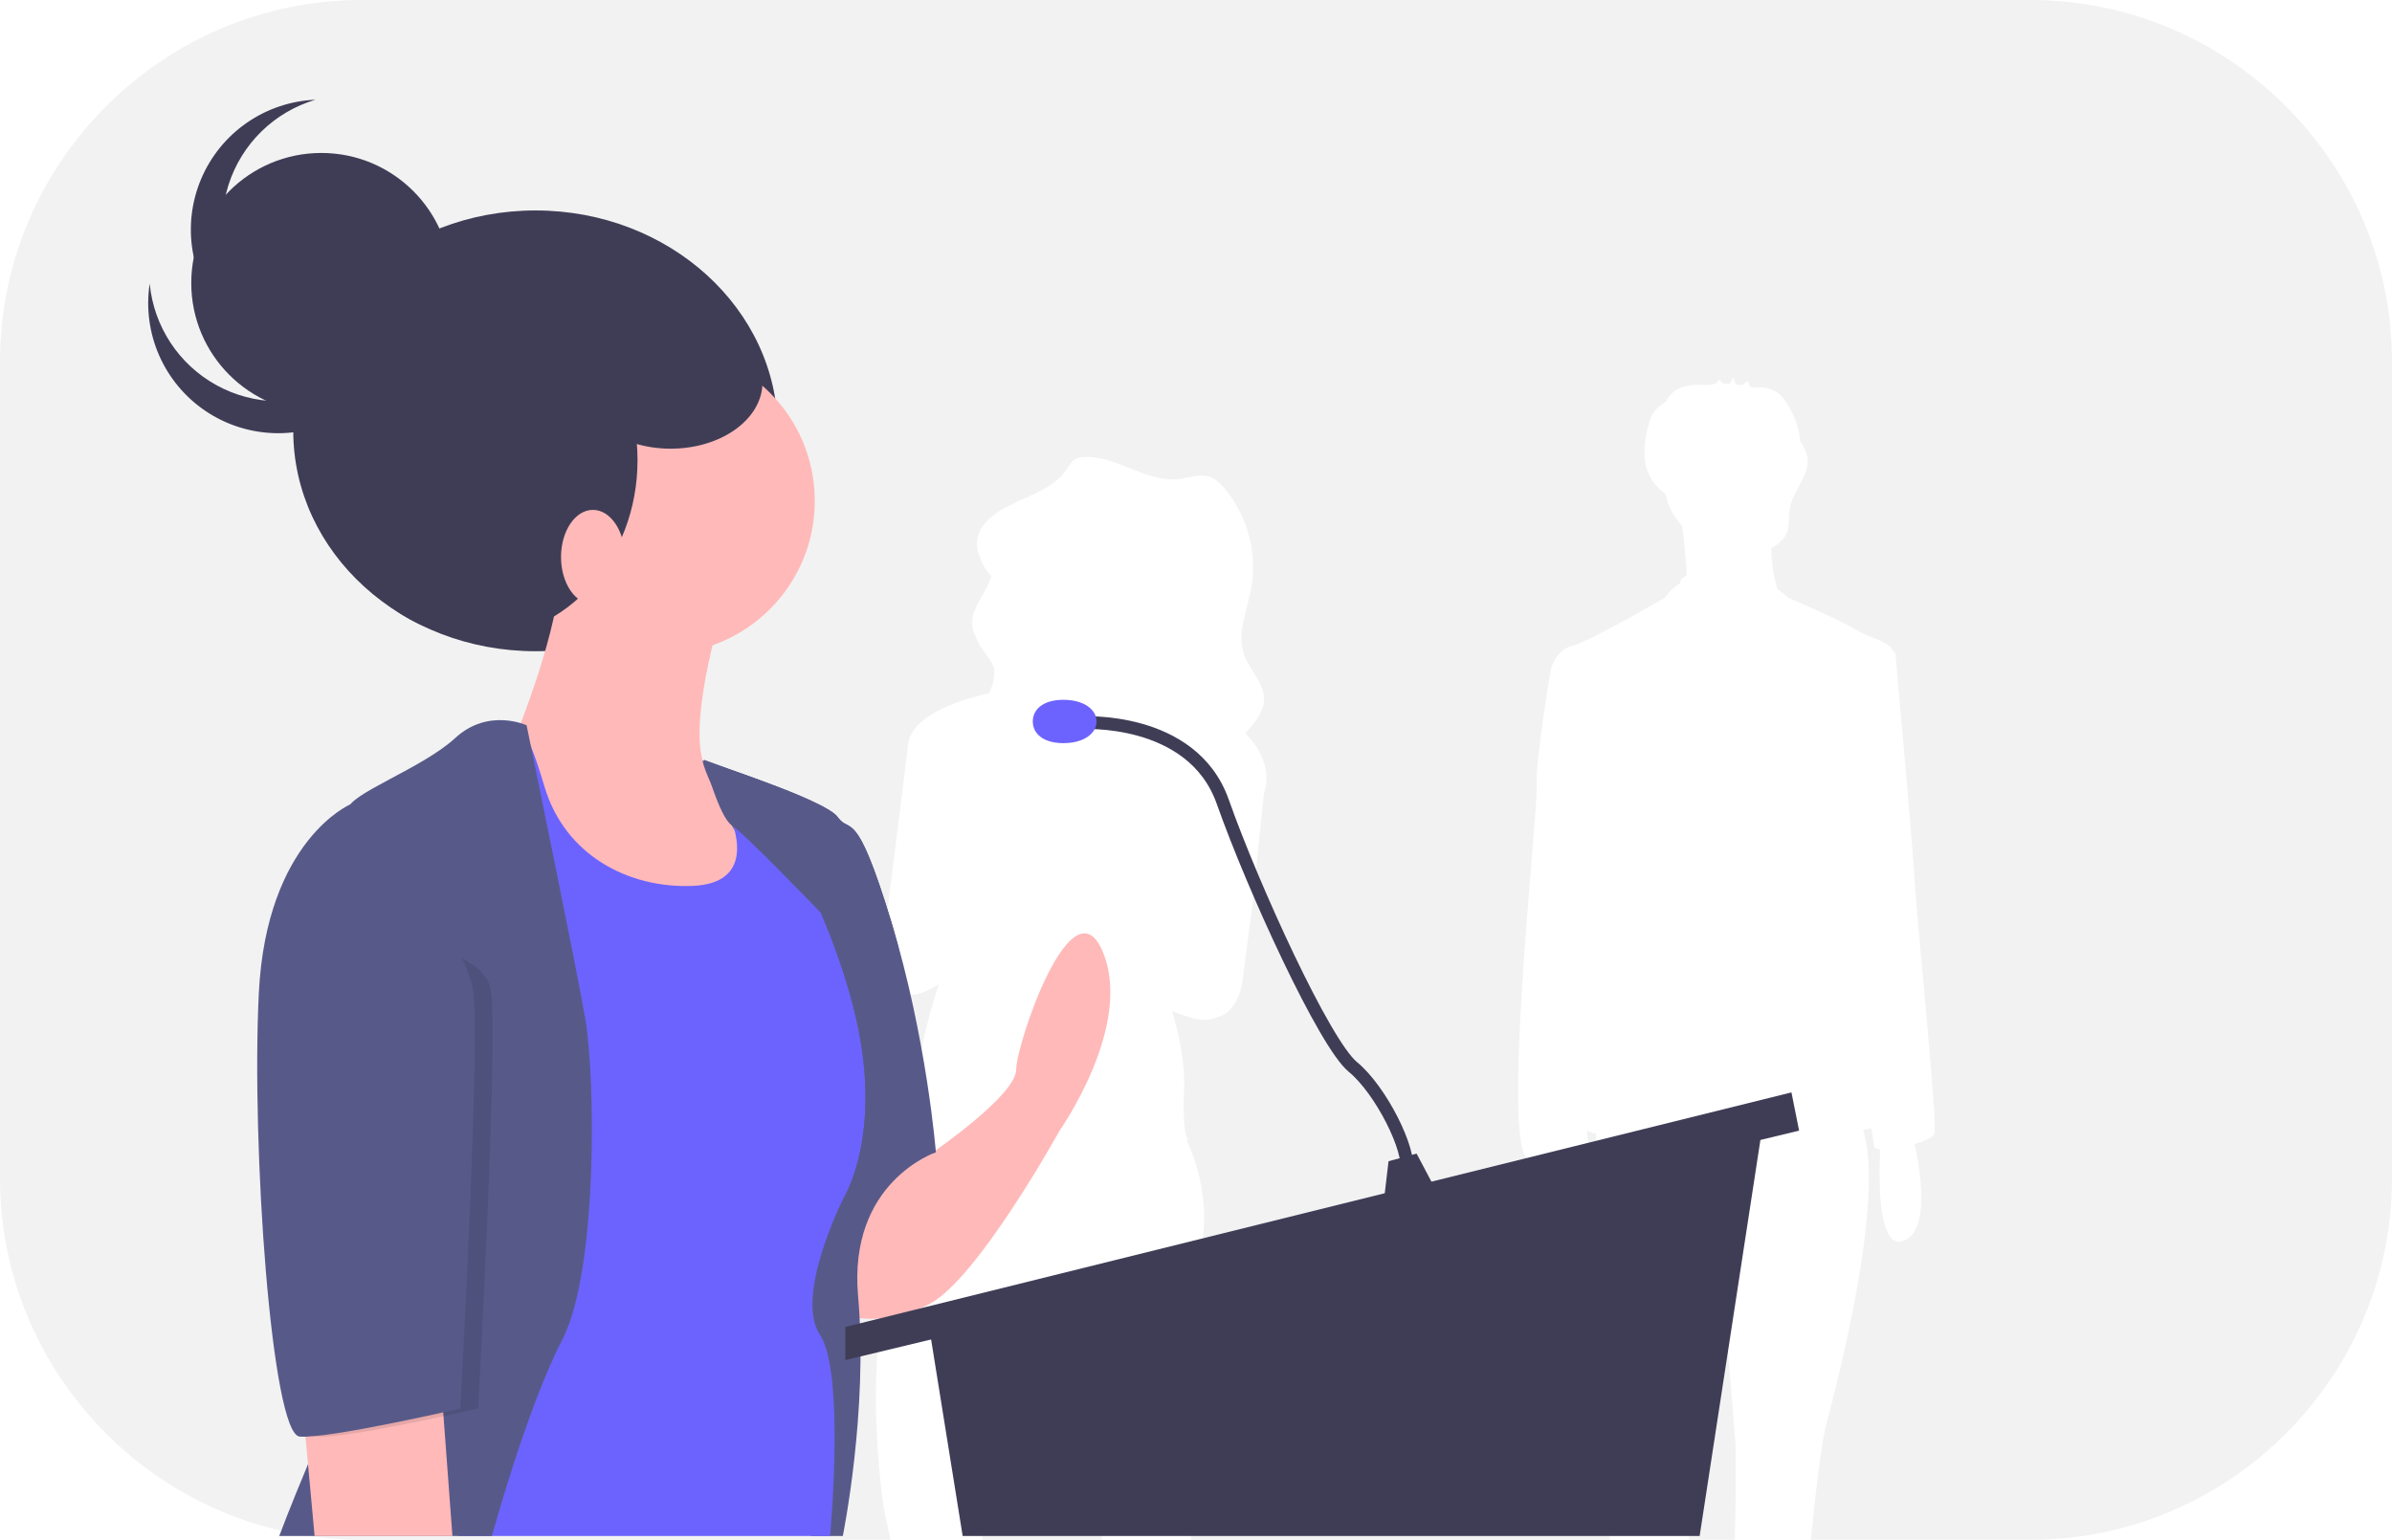
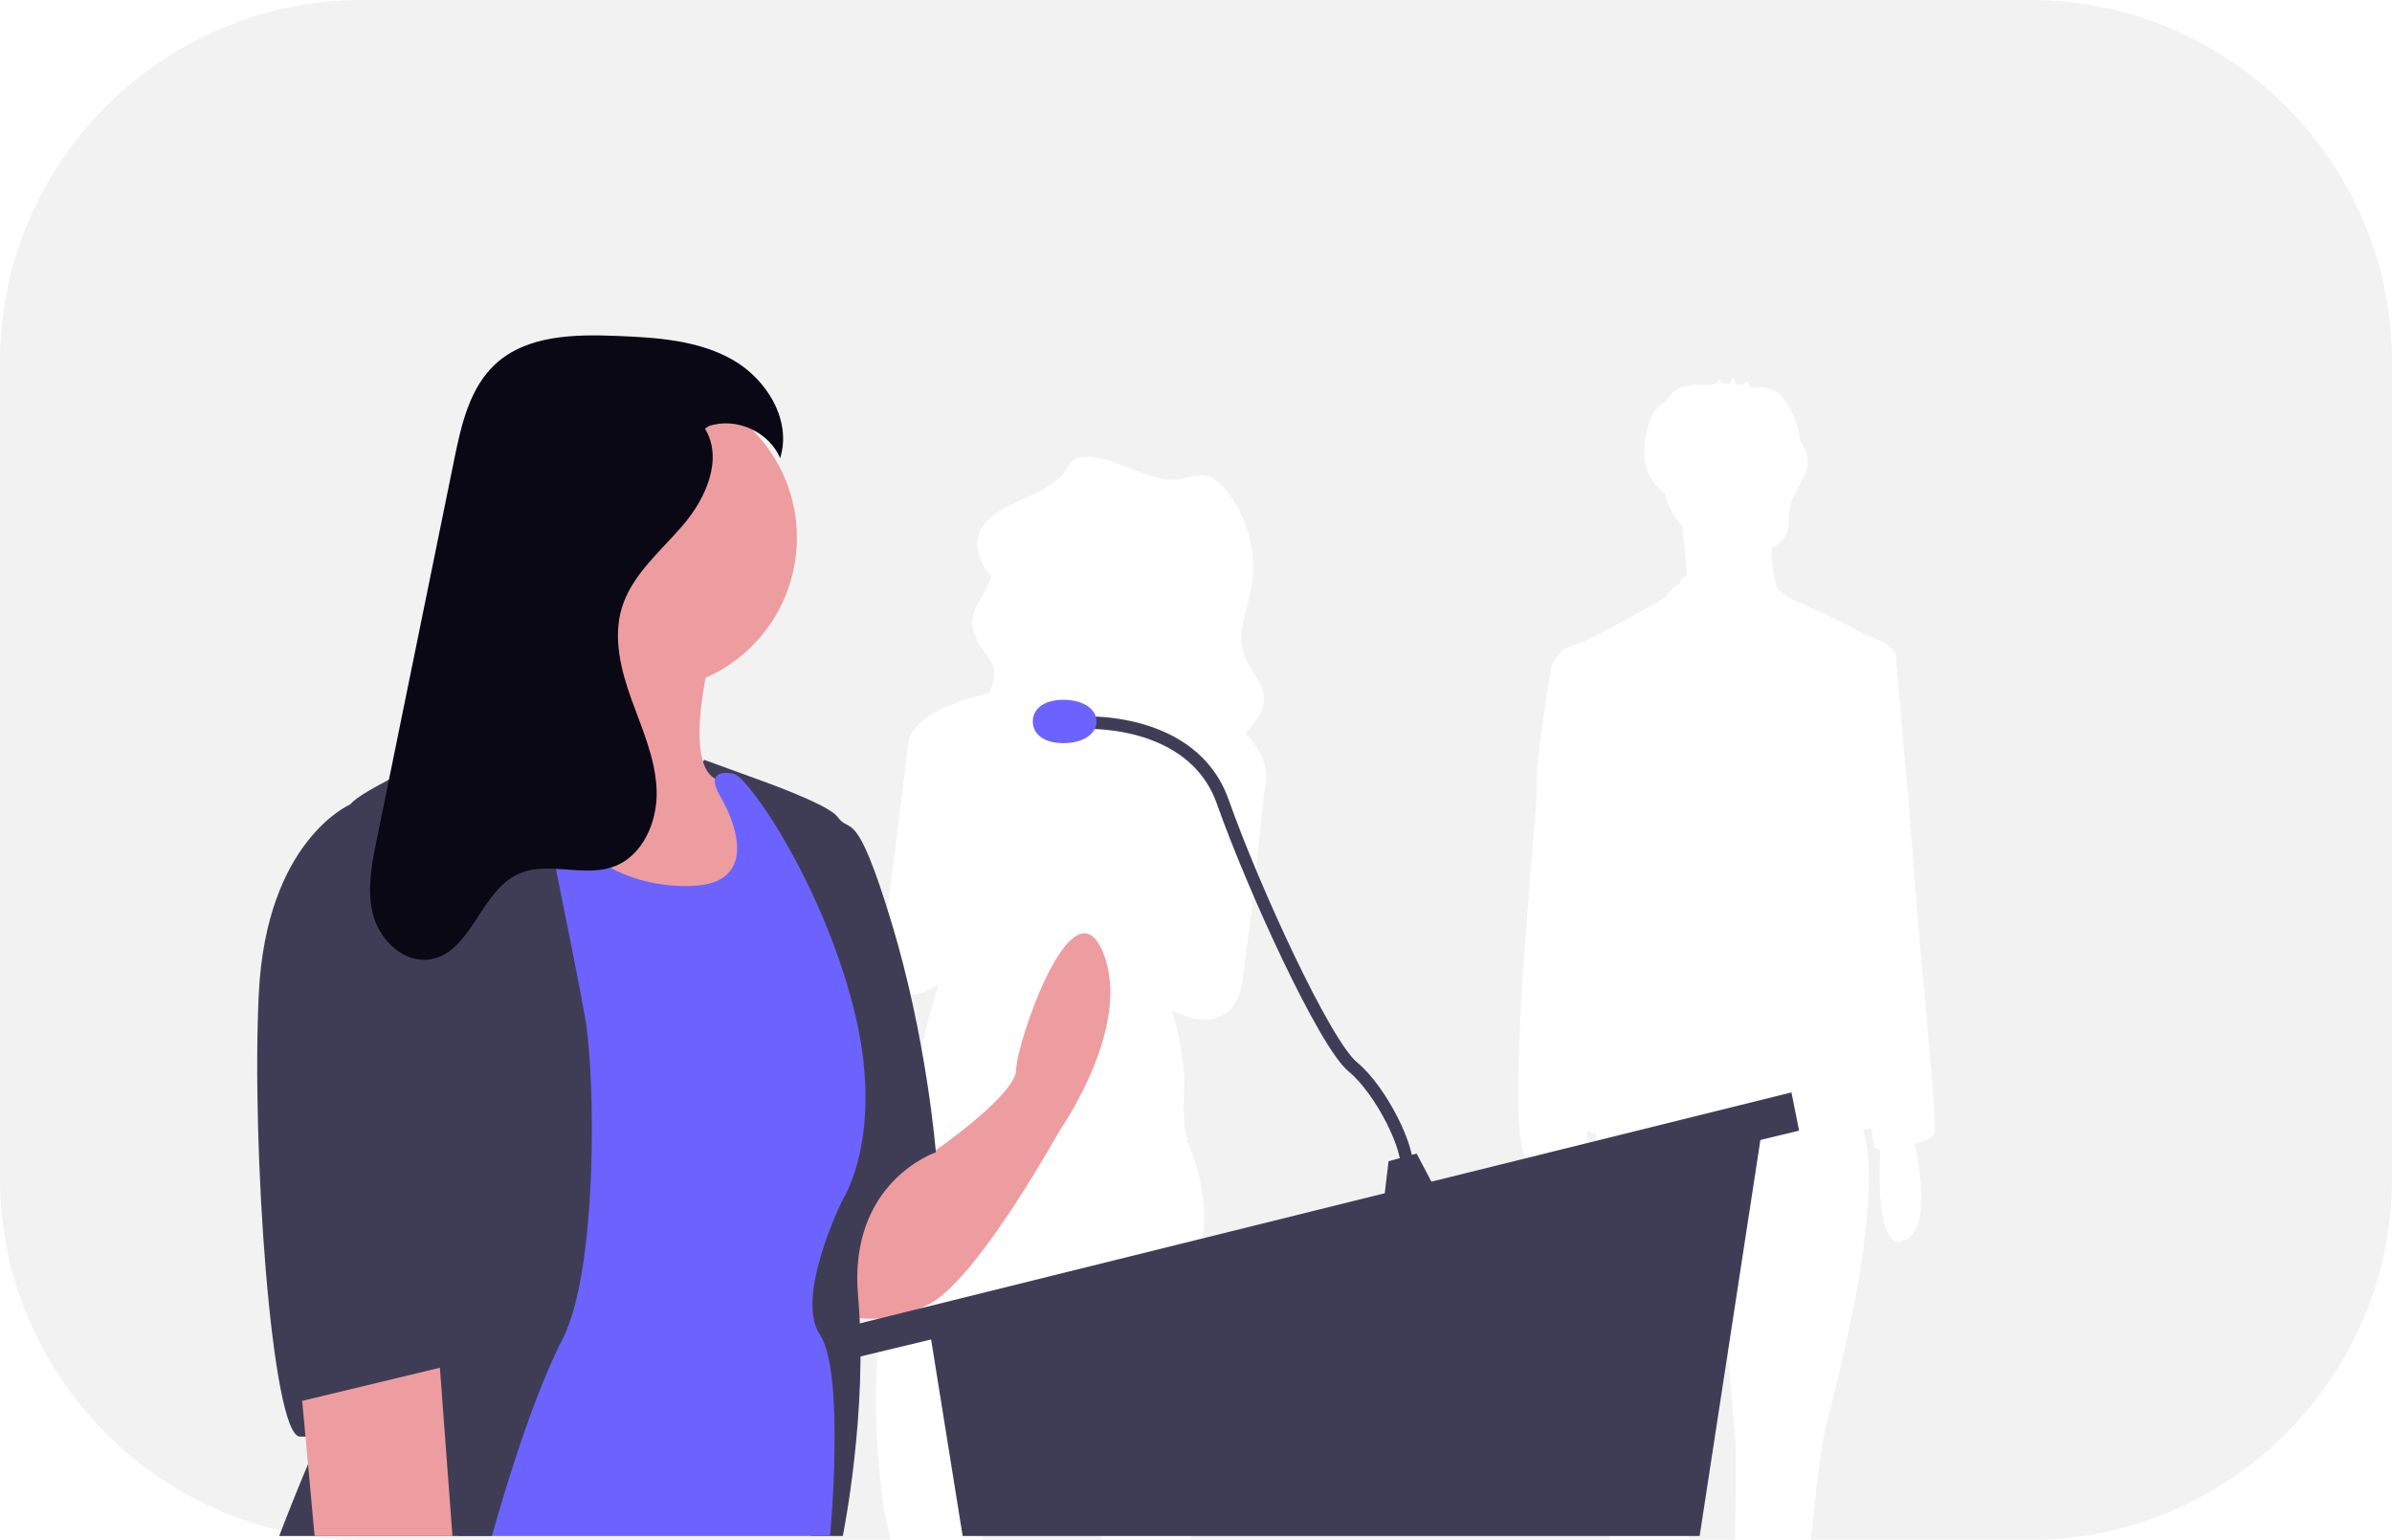
- <svg xmlns="http://www.w3.org/2000/svg" id="b0f35fe8-0104-458a-8f81-ef42473ec9c0" data-name="Layer 1" width="938" height="604" viewBox="0 0 938 604">
-   <path d="M811.584,714.656l-4.874-60.576-13.925,64.057s.184,16.161.645,33.863h17.84C811.872,731.764,811.584,714.656,811.584,714.656Z" transform="translate(-131 -148)" fill="#f2f2f2" />
-   <path d="M560.99,736.199A123.334,123.334,0,0,1,558.092,718.978l-1.949-20.955c-.82-5.739-1.662-10.795-2.509-15.259-6.208-31.823-12.616-32.973-12.616-32.973-.275.211-.543.444-.818.685a20.629,20.629,0,0,0-2.098,2.214C527.895,665.663,520.971,699.309,517.333,721.629c-2.009,12.329-3.01,21.201-3.01,21.201s.91,3.779,2.15,9.17h46.575A82.799,82.799,0,0,0,560.99,736.199Z" transform="translate(-131 -148)" fill="#f2f2f2" />
-   <path d="M927.22,148H272.78C194.801,148,131,211.801,131,289.78V610.22C131,688.199,194.801,752,272.78,752H480.202l-2.677-12.601s-6.885-44.427,0-79.065a260.03,260.03,0,0,0,4.567-32.929,198.378,198.378,0,0,1,6.097-36.972c.182-.699.386-1.391.576-2.088-1.679-.457-2.45-.822-2.061-1.052,1.076-.635,1.667-2.581,1.962-5.05a241.718,241.718,0,0,1,10.437-48.095c-6.957,4.367-11.576,4.831-14.599,3.139-10.625-2.902-6.214-26.8-6.214-26.8s6.603-51.69,8.797-70.406c1.261-10.758,17.419-16.854,31.723-20.164,1.507-3.233,2.593-6.49,1.904-9.908-.046-.23-.113-.453-.174-.677-1.819-4.04-5.516-7.363-6.903-11.546a12.182,12.182,0,0,1-1.283-3.603c-1.229-7.172,5.478-13.368,7.411-20.265a16.695,16.695,0,0,1-4.288-6.876c-2.947-6.043-1.51-13.297,7.952-18.898,1.889-1.118,3.891-2.105,5.924-3.052a9.214,9.214,0,0,1,2.405-1.103c6.77-3.062,13.575-6.026,17.627-11.988,1.043-1.536,1.959-3.317,3.647-4.124a7.035,7.035,0,0,1,2.511-.562c13.045-1.001,24.858,10.185,37.841,8.582,3.933-.486,7.948-2.139,11.723-.949,2.481.782,4.417,2.688,6.084,4.658a48.005,48.005,0,0,1,10.41,39.529c-1.646,8.553-5.649,17.368-2.765,25.597,2.12,6.046,7.794,10.954,7.835,17.35.033,5.263-3.703,9.463-7.312,13.558q.704.72,1.372,1.479c8.821,10.05,7.154,18.628,5.91,22.062l0.0.002L622.105,502.956,618.28,532.323s-.946,12.052-9.854,14.695c-2.595,1.2-5.995,1.517-10.464.157-2.9-.883-5.343-1.764-7.417-2.622,1.96,6.26,5.334,19.04,4.786,31.444-.765,17.319,1.53,18.825,1.53,18.825a3.101,3.101,0,0,1-.487.481c9.087,20.076,9.17,40.674-.278,61.265-10.71,23.343.765,77.559.765,77.559s.817,8.457,1.184,17.872h164.288c-2.613-24.923-5.752-49.873-7.147-52.662-2.299-4.598.62-80.345,1.71-106.656-.484-.123-.957-.247-1.403-.375-.776-.223-1.475-.455-2.12-.693a15.453,15.453,0,0,0,.421,3.979c.967,2.256-1.352,3.915-5.293,5.046,2.292,11.186,5.123,32.001-4.455,36.034-9.853,4.149-10.05-21.052-9.509-34.187-1.243.046-2.489.07-3.72.07-11.837,0,3.481-137.166,2.785-146.217-.696-9.052,5.57-45.954,5.57-45.954s2.089-7.659,8.355-9.052,36.206-18.799,36.206-18.799A22.362,22.362,0,0,1,790,376.602v-1.03a22.965,22.965,0,0,1,2.485-2.011c-.365-6.084-1.188-13.932-1.788-19.235a24.302,24.302,0,0,1-6.533-12.5,38.369,38.369,0,0,1-3.646-3.239,18.996,18.996,0,0,1-4.67-11.856,37.464,37.464,0,0,1,1.857-12.8,15.324,15.324,0,0,1,1.613-3.909,14.145,14.145,0,0,1,3.645-3.614c.423-.314.859-.607,1.294-.903a12.194,12.194,0,0,1,3.94-4.472c3.554-2.333,8.127-2.143,12.377-2.037.063.002.128.001.192.002q1.182-.19,2.373-.315a2.434,2.434,0,0,0,1.904-1.865q.863.829,1.726,1.658,1.295-.019,2.588.044A18.489,18.489,0,0,1,810.699,296q.473,1.349.946,2.698c.866.092,1.729.208,2.588.357q1.015-.807,2.03-1.613c.15-.119.689,1.643.961,2.248.466.12.93.247,1.391.389.719-.033,1.518-.168,1.963-.16a13.129,13.129,0,0,1,6.997,1.745,15.027,15.027,0,0,1,4.447,5.133,33.252,33.252,0,0,1,4.964,14.322,16.6,16.6,0,0,1,2.754,6.155c1.149,6.989-5.493,12.83-6.809,19.79-.702,3.713.099,7.825-1.792,11.097a11.588,11.588,0,0,1-3.19,3.344,24.067,24.067,0,0,1-2.357,1.552,60.516,60.516,0,0,0,1.441,12.515l.896,3.435c1.393,1.004,2.895,2.165,4.545,3.528,0,0,19.496,8.355,26.458,12.533,6.121,3.673,12.776,4.121,14.769,8.905l.549.146s6.963,77.286,7.659,90.515,9.052,94.693,7.659,98.174c-.515,1.288-3.799,2.767-7.764,3.943,2.314,10.574,6.049,33.572-4.073,37.834-10.261,4.321-10.05-23.193-9.438-35.756-1.369-.124-2.265-.482-2.398-1.146-.113-.566-.476-3.122-1.001-7.02-.867.135-1.767.274-2.724.42-.192.029-.395.059-.59.088,8.828,27.768-10.723,101.412-14.484,115.827-1.965,7.533-4.084,26.157-5.995,45.003h86.121C1005.199,752,1069,688.199,1069,610.22V289.78C1069,211.801,1005.199,148,927.22,148Z" transform="translate(-131 -148)" fill="#f2f2f2" />
-   <ellipse cx="210" cy="169" rx="95" ry="86.45" fill="#3f3d56" />
-   <path d="M497.5,599.5h0s32-22,32-32,22-75,34-46-17,70-17,70-32,58-51,68-35,4-35,4v-27l18.282-27.057A22.591,22.591,0,0,1,497.5,599.5Z" transform="translate(-131 -148)" fill="#ffb9b9" />
-   <path d="M406.544,446.336S454.5,461.5,459.5,468.5s7-5,21,41S498,600,498,600s-34.5,11.5-30.5,56.5-6,94-6,94H449.016L421.5,665.5l33-129S407.587,457.173,406.544,446.336Z" transform="translate(-131 -148)" fill="#575a89" />
-   <circle cx="259.5" cy="196.5" r="60" fill="#ffb9b9" />
-   <path d="M413.5,389.5s-17,56-2,64,32,44,32,44l-26,29h-60l-27-30-11-51,15-12s16-40,16-61S413.5,389.5,413.5,389.5Z" transform="translate(-131 -148)" fill="#ffb9b9" />
-   <path d="M418.5,451.5s-12-3-5,9,14,34-11,35-50-12-58-39-11-25-14-24-35,34-35,34l11,62,4,222h146s6-64-4-79,9-53,9-53,17-26,4-76S423.5,451.5,418.5,451.5Z" transform="translate(-131 -148)" fill="#6c63ff" />
-   <path d="M337.5,432.5s-15-7-28,5-42,22-42,28,25,177,8,207-35,78-35,78h83.413S337.5,700.5,351.5,673.5s13-103,9-126S337.5,432.5,337.5,432.5Z" transform="translate(-131 -148)" fill="#575a89" />
-   <polygon points="118.5 549.5 123.37 602.5 177.417 602.5 172.5 536.5 118.5 549.5" fill="#ffb9b9" />
-   <polygon points="364.5 521.5 377.5 602.5 666.5 602.5 691.5 439.5 364.5 521.5" fill="#3f3d56" />
-   <polygon points="702.5 428.5 705.5 443.5 331.5 533.5 331.5 520.5 702.5 428.5" fill="#3f3d56" />
-   <polygon points="544.5 455.5 542.5 472.5 564.5 469.5 555.5 452.5 544.5 455.5" fill="#3f3d56" />
-   <path d="M554.5,431.5s44-3,56,31,40,95,51,104,23,33,21,41" transform="translate(-131 -148)" fill="none" stroke="#3f3d56" stroke-miterlimit="10" stroke-width="5" />
-   <path d="M561,431c0,4.694-4.992,8.5-13,8.5s-12-3.806-12-8.5,3.992-8.5,12-8.5S561,426.306,561,431Z" transform="translate(-131 -148)" fill="#6c63ff" />
-   <path d="M487,587s7.5-31.5-6.5-77.5-16-34-21-41-52.956-22.164-52.956-22.164c.343,3.561,5.639,14.517,12.595,27.623A53.193,53.193,0,0,0,413.5,460.5c-7-12,5-9,5-9,5,0,34,41,47,91s-4,76-4,76Z" transform="translate(-131 -148)" fill="#575a89" />
-   <path d="M407,446s5.92,22.458,10.96,25.729,34.93,34.325,34.93,34.325L449,481l-16-24-4.256-3.088Z" transform="translate(-131 -148)" fill="#575a89" />
-   <path d="M274,515l1.394-51.5S242.5,477.5,239.5,537.5s5,173,16,174,63-11,63-11,8-145,5-164S274,515,274,515Z" transform="translate(-131 -148)" opacity="0.1" />
-   <path d="M276.5,463.5h-8.106S235.5,477.5,232.5,537.5s5,173,16,174,63-11,63-11,8-145,5-164S276.5,463.5,276.5,463.5Z" transform="translate(-131 -148)" fill="#575a89" />
-   <ellipse cx="188" cy="180.5" rx="62" ry="69.5" fill="#3f3d56" />
-   <ellipse cx="232.5" cy="218.5" rx="12.5" ry="18.5" fill="#ffb9b9" />
-   <circle cx="126" cy="111" r="51" fill="#3f3d56" />
-   <path d="M263.592,299.857a50.996,50.996,0,0,1-73.892-40.613,50.995,50.995,0,1,0,101.176,2.839A50.921,50.921,0,0,1,263.592,299.857Z" transform="translate(-131 -148)" fill="#3f3d56" />
-   <path d="M229.021,267.43a50.996,50.996,0,0,1,25.682-80.311,50.994,50.994,0,1,0,16.625,99.841A50.921,50.921,0,0,1,229.021,267.43Z" transform="translate(-131 -148)" fill="#3f3d56" />
-   <ellipse cx="263" cy="150" rx="36" ry="26" fill="#3f3d56" />
+ <svg xmlns="http://www.w3.org/2000/svg" width="960" height="618.166" viewBox="0 0 960 618.166" role="img" artist="Katerina Limpitsouni" source="https://undraw.co/">
+   <g transform="translate(-567 -261)">
+     <path d="M812.025,716.077l-4.988-62L792.785,719.64s.188,16.54.661,34.657H811.7C812.319,733.586,812.025,716.077,812.025,716.077Z" transform="translate(451.522 124.87)" fill="#f2f2f2" />
+     <path d="M562.084,738.225a126.215,126.215,0,0,1-2.966-17.625l-1.995-21.446c-.839-5.874-1.7-11.049-2.567-15.617-6.353-32.569-12.912-33.747-12.912-33.747-.282.216-.556.455-.838.7a21.129,21.129,0,0,0-2.147,2.266c-10.446,13.276-17.532,47.712-21.255,70.555-2.056,12.618-3.08,21.7-3.08,21.7s.931,3.868,2.2,9.385h47.667A84.747,84.747,0,0,0,562.084,738.225Z" transform="translate(444.991 124.769)" fill="#f2f2f2" />
+     <path d="M945.9,148H276.1C196.3,148,131,213.3,131,293.1V621.061c0,79.808,65.3,145.1,145.1,145.1H488.392l-2.739-12.9s-7.046-45.469,0-80.92a266.147,266.147,0,0,0,4.674-33.7,203.028,203.028,0,0,1,6.24-37.84c.186-.715.4-1.424.59-2.137-1.718-.467-2.508-.841-2.109-1.077,1.1-.65,1.707-2.642,2.008-5.168A247.389,247.389,0,0,1,507.738,543.2c-7.12,4.47-11.847,4.944-14.942,3.212-10.875-2.97-6.36-27.429-6.36-27.429s6.758-52.9,9-72.057c1.291-11.01,17.828-17.249,32.467-20.637,1.543-3.309,2.654-6.642,1.948-10.14-.047-.236-.116-.463-.178-.693-1.861-4.134-5.645-7.536-7.065-11.817a12.467,12.467,0,0,1-1.314-3.687c-1.257-7.34,5.606-13.681,7.585-20.741a17.085,17.085,0,0,1-4.389-7.038c-3.016-6.185-1.545-13.609,8.139-19.341,1.933-1.144,3.982-2.154,6.063-3.123a9.427,9.427,0,0,1,2.462-1.129c6.929-3.134,13.894-6.167,18.04-12.269,1.068-1.572,2-3.395,3.732-4.221a7.2,7.2,0,0,1,2.57-.575c13.351-1.025,25.441,10.424,38.728,8.784,4.025-.5,8.135-2.189,12-.971,2.539.8,4.52,2.751,6.227,4.767a49.132,49.132,0,0,1,10.655,40.457c-1.685,8.753-5.782,17.776-2.83,26.2,2.169,6.188,7.977,11.211,8.018,17.757.034,5.387-3.79,9.685-7.484,13.876q.72.737,1.4,1.514c9.028,10.286,7.322,19.065,6.049,22.58v0l-4.643,44.8-3.915,30.056s-.968,12.335-10.085,15.04c-2.656,1.228-6.136,1.552-10.709.16-2.968-.9-5.468-1.806-7.591-2.683,2.006,6.406,5.459,19.487,4.9,32.181-.783,17.725,1.566,19.267,1.566,19.267a3.165,3.165,0,0,1-.5.492c9.3,20.547,9.385,41.628-.285,62.7-10.961,23.891.783,79.378.783,79.378s.836,8.655,1.212,18.292H777.14c-2.674-25.507-5.887-51.043-7.314-53.9-2.353-4.706.635-82.23,1.75-109.157-.5-.125-.98-.253-1.436-.384-.795-.228-1.509-.466-2.17-.709a15.815,15.815,0,0,0,.431,4.072c.99,2.309-1.384,4.007-5.417,5.165,2.346,11.448,5.244,32.751-4.559,36.879-10.084,4.246-10.286-21.546-9.732-34.989-1.272.047-2.547.072-3.807.072-12.114,0,3.563-140.383,2.851-149.647s5.7-47.032,5.7-47.032,2.138-7.839,8.551-9.264,37.055-19.24,37.055-19.24a22.885,22.885,0,0,1,6.413-6.072v-1.054A23.505,23.505,0,0,1,808,378.851c-.374-6.226-1.216-14.259-1.83-19.686a24.872,24.872,0,0,1-6.686-12.793,39.259,39.259,0,0,1-3.731-3.315,19.442,19.442,0,0,1-4.779-12.134,38.344,38.344,0,0,1,1.9-13.1,15.684,15.684,0,0,1,1.651-4,14.479,14.479,0,0,1,3.731-3.7c.433-.321.88-.621,1.325-.924a12.482,12.482,0,0,1,4.032-4.577c3.637-2.388,8.318-2.193,12.667-2.084.064,0,.131,0,.2,0q1.21-.195,2.429-.322a2.491,2.491,0,0,0,1.949-1.909l1.766,1.7q1.325-.019,2.649.045a18.936,18.936,0,0,1,1.373-2.58l.968,2.762c.886.094,1.77.213,2.648.366l2.078-1.651c.154-.122.705,1.681.983,2.3.477.122.952.253,1.423.4.736-.034,1.554-.172,2.009-.164a13.437,13.437,0,0,1,7.161,1.785,15.38,15.38,0,0,1,4.552,5.254,34.033,34.033,0,0,1,5.081,14.657,16.991,16.991,0,0,1,2.819,6.3c1.176,7.153-5.622,13.131-6.969,20.254-.719,3.8.1,8.009-1.834,11.357a11.861,11.861,0,0,1-3.264,3.423,24.648,24.648,0,0,1-2.412,1.589,61.928,61.928,0,0,0,1.475,12.808l.917,3.516c1.426,1.028,2.963,2.216,4.651,3.61,0,0,19.953,8.551,27.079,12.827,6.265,3.759,13.076,4.217,15.116,9.114l.561.15s7.126,79.1,7.839,92.638,9.264,96.914,7.839,100.477c-.528,1.319-3.888,2.832-7.946,4.035,2.368,10.822,6.191,34.359-4.169,38.721-10.5,4.422-10.285-23.737-9.66-36.595-1.4-.127-2.318-.493-2.454-1.173-.116-.579-.487-3.2-1.024-7.185-.888.138-1.808.281-2.788.43l-.6.091c9.035,28.42-10.975,103.79-14.823,118.543-2.011,7.709-4.18,26.77-6.135,46.059H945.9c79.808,0,145.1-65.3,145.1-145.1V293.1C1091,213.3,1025.7,148,945.9,148Z" transform="translate(436 113)" fill="#f2f2f2" />
+     <path d="M498.368,601.5h0s32.751-22.516,32.751-32.751,22.516-76.759,34.8-47.079-17.4,71.642-17.4,71.642-32.751,59.36-52.2,69.595S460.5,667,460.5,667V639.371l18.71-27.692A23.12,23.12,0,0,1,498.368,601.5Z" transform="translate(443.728 121.587)" fill="#ed9da0" />
+     <path d="M43.469,311.642,15.308,224.649,49.081,92.623s-22.875-38.681-37.4-66.292c-2.9-1.884-6.083-9.97-8.316-16.69C1.392,5.29.161,2.019,0,.345l.613.2C.518.191.467,0,.467,0L22.245,7.925c13.716,4.973,29.2,11.248,31.953,15.1,5.117,7.164,7.164-5.118,21.493,41.961S93.6,157.613,93.6,157.613s-35.309,11.77-31.215,57.824-6.141,96.2-6.141,96.2Z" transform="translate(849.005 565.989)" fill="#3f3d56" />
+     <path d="M-5284.108-4418.943l-27.634-30.7-11.258-52.2,15.353-12.281s5.543-13.858,10.18-29.683a61.265,61.265,0,0,1-21.437-46.62,61.407,61.407,0,0,1,61.407-61.407,61.407,61.407,0,0,1,61.407,61.407,61.421,61.421,0,0,1-36.674,56.223c-3.047,16.551-4.549,36.03,3.923,40.548,15.352,8.188,32.751,45.032,32.751,45.032l-26.61,29.681Z" transform="translate(6082.921 5067.32)" fill="#ed9da0" />
+     <path d="M421.385,451.957s-12.281-3.07-5.117,9.211,14.328,34.8-11.258,35.821-51.173-12.281-59.36-39.915-11.258-25.586-14.328-24.563-35.821,34.8-35.821,34.8l11.258,63.454,4.094,227.207H460.276s6.141-65.5-4.094-80.853,9.211-54.243,9.211-54.243,17.4-26.61,4.094-77.782S426.5,451.957,421.385,451.957Z" transform="translate(439.858 119.661)" fill="#6c63ff" />
+     <path d="M8.837,327.536s7.037-18.766,16.522-40.352a46.1,46.1,0,0,1-8.333.437C5.768,286.6-2.42,170.947.651,109.54,3.7,48.575,36.9,34.013,37.381,33.807,42.461,27.562,67.534,18.2,79.456,7.195c13.305-12.283,28.658-5.117,28.658-5.117s19.445,94.157,23.538,117.7,5.117,101.322-9.21,128.955-28.235,78.807-28.235,78.807Z" transform="translate(670.23 550.096)" fill="#3f3d56" />
+     <path d="M118.5,549.8l4.984,54.243H178.8L173.767,536.5Z" transform="translate(569.779 273.583)" fill="#ed9da0" />
+     <path d="M364.5,523.423l13.3,82.9H673.583L699.169,439.5Z" transform="translate(575.549 271.308)" fill="#3f3d56" />
+     <path d="M711.2,428.5l3.07,15.352L331.5,535.963v-13.3Z" transform="translate(574.775 271.05)" fill="#3f3d56" />
+     <path d="M544.547,455.57l-2.047,17.4,22.516-3.07L555.8,452.5Z" transform="translate(579.724 271.613)" fill="#3f3d56" />
+     <path d="M554.5,431.5s45.032-3.07,57.313,31.727,40.938,97.228,52.2,106.439,23.539,33.774,21.493,41.962" transform="translate(445.933 119.648)" fill="none" stroke="#3f3d56" stroke-miterlimit="10" stroke-width="5" />
+     <path d="M561.586,431.2c0,4.8-5.109,8.7-13.3,8.7S536,436,536,431.2s4.086-8.7,12.281-8.7S561.586,426.395,561.586,431.2Z" transform="translate(445.499 119.438)" fill="#6c63ff" />
+     <ellipse cx="13" cy="18.5" rx="13" ry="18.5" transform="translate(792 466.166)" fill="#ffb9b9" />
+     <path d="M321.573,121.77c7.372,11.96.575,27.712-8.506,38.432s-20.792,20.129-24.846,33.58c-3.635,12.061-.329,25.064,3.947,36.915s9.591,23.662,10.031,36.251-5.523,26.49-17.375,30.74c-9.5,3.406-20.359-.028-30.537.93a23.632,23.632,0,0,0-7.736,2.029c-15.265,7.1-18.724,31.684-35.367,34.233-10.242,1.569-19.734-7.311-22.6-17.276s-.807-20.587,1.263-30.74l17.008-83.451,14.152-69.436c2.816-13.819,6.158-28.6,16.544-38.143C250.246,84.176,269.375,83.9,286.594,84.6c15.82.641,32.286,1.725,46.051,9.536s23.889,24.414,19.117,39.508c-4.451-10.62-17.75-16.589-28.645-12.841" transform="translate(528.335 311.27)" fill="#090814" />
+   </g>
</svg>
